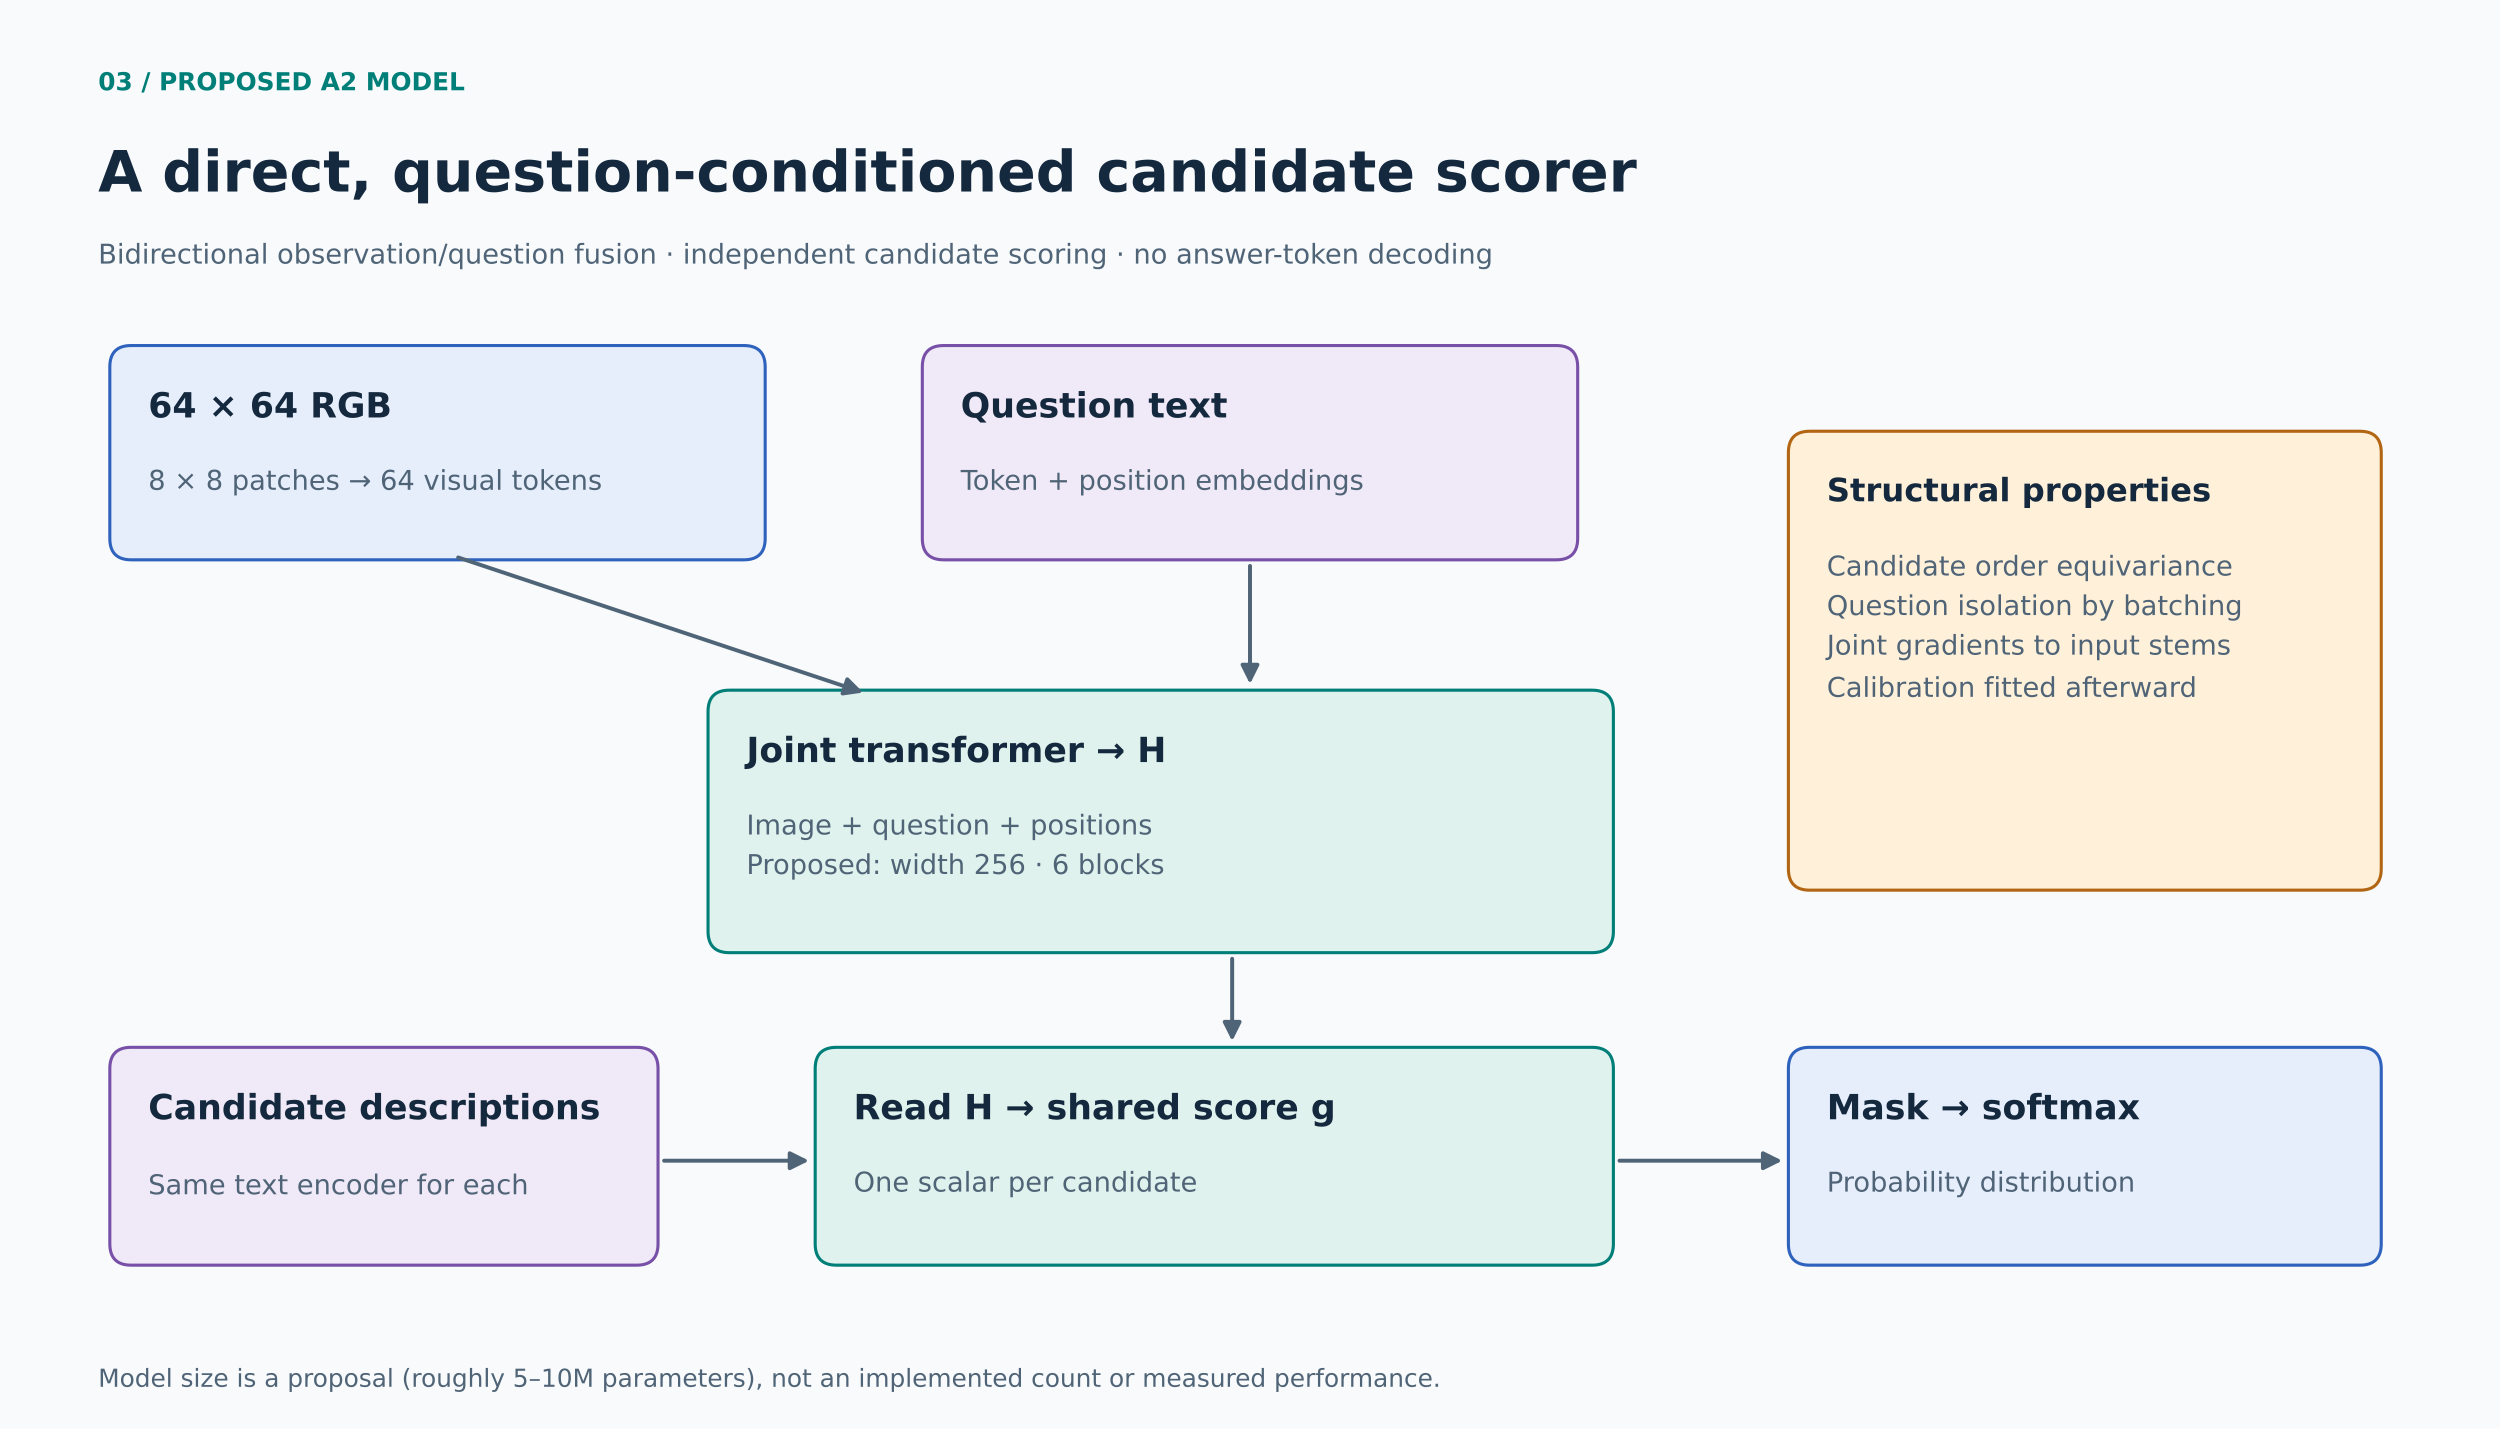
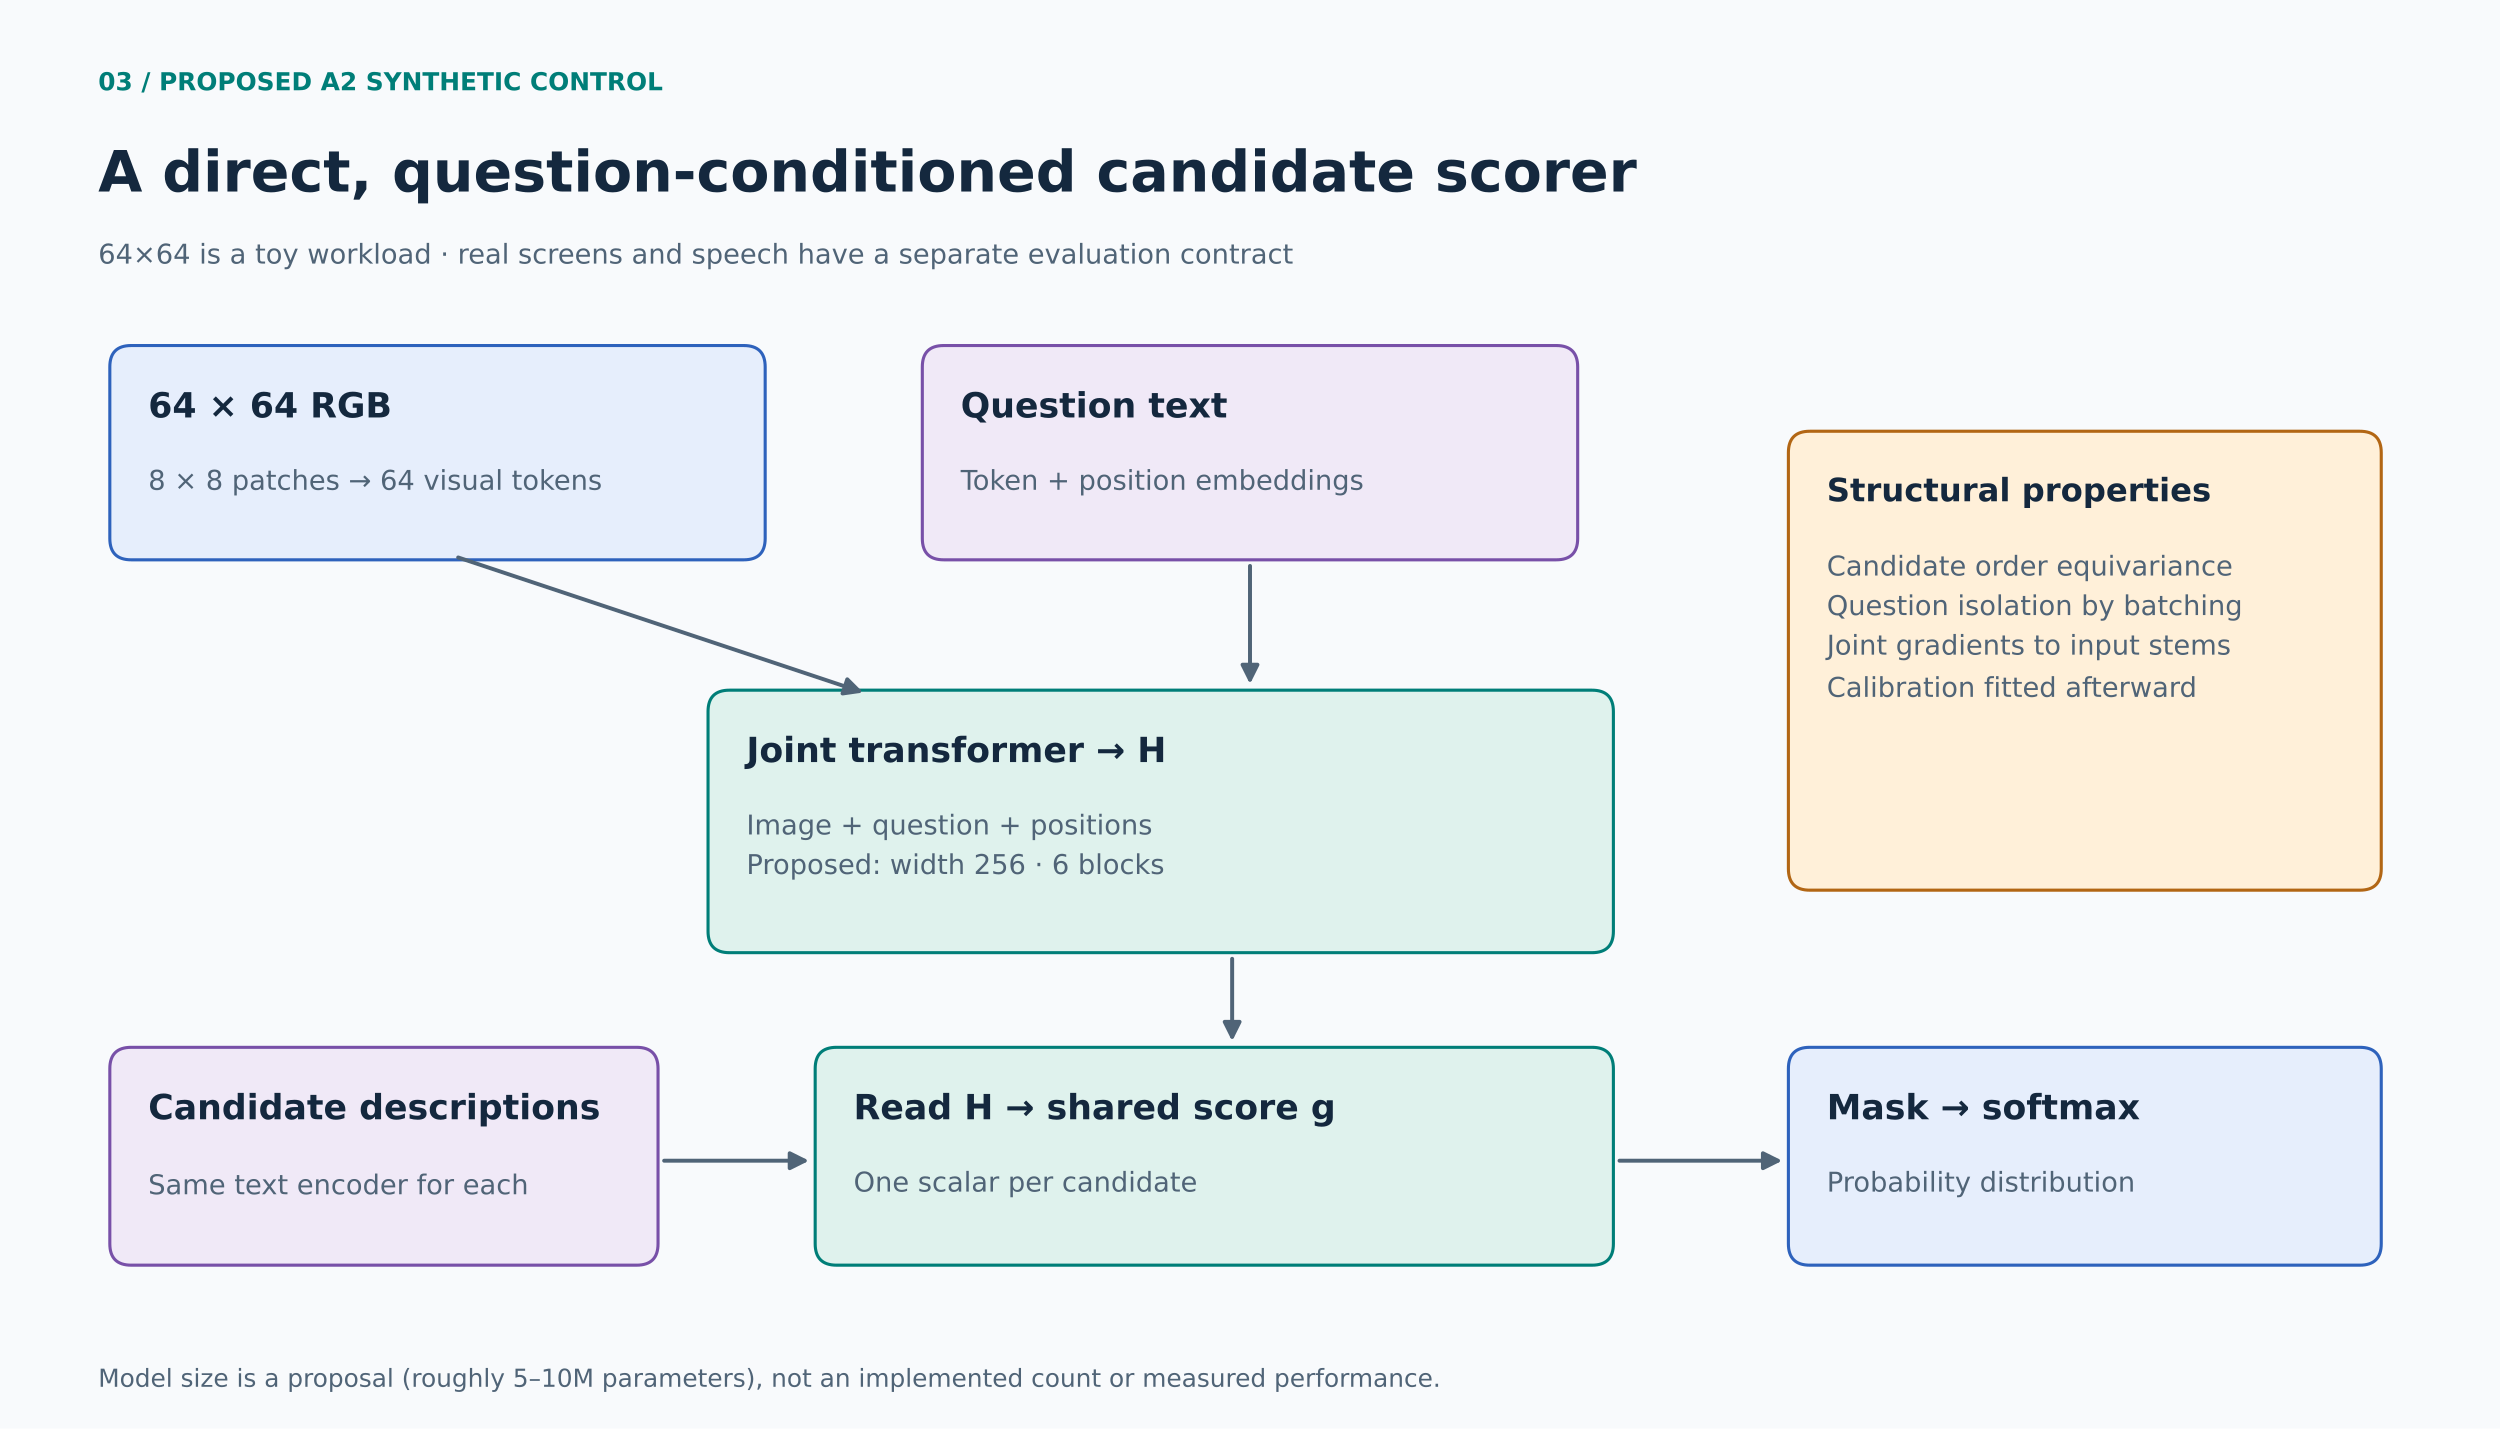
<svg xmlns="http://www.w3.org/2000/svg" width="1008pt" height="576pt" viewBox="0 0 1008 576" version="1.1">
  <defs>
    <style type="text/css">*{stroke-linejoin: round; stroke-linecap: butt}</style>
  </defs>
  <g id="figure_1">
    <g id="patch_1">
      <path d="M 0 576 L 1008 576 L 1008 0 L 0 0 z " style="fill: #f8fafc" />
    </g>
    <g id="axes_1">
      <g id="patch_2">
        <path d="M 52.92 225.72 L 299.88 225.72 Q 308.52 225.72 308.52 217.08 L 308.52 147.96 Q 308.52 139.32 299.88 139.32 L 52.92 139.32 Q 44.28 139.32 44.28 147.96 L 44.28 217.08 Q 44.28 225.72 52.92 225.72 z " clip-path="url(#p1691f1588b)" style="fill: #e6eefc; stroke: #2e62bc; stroke-width: 1.25; stroke-linejoin: miter" />
      </g>
      <g id="patch_3">
        <path d="M 380.52 225.72 L 627.48 225.72 Q 636.12 225.72 636.12 217.08 L 636.12 147.96 Q 636.12 139.32 627.48 139.32 L 380.52 139.32 Q 371.88 139.32 371.88 147.96 L 371.88 217.08 Q 371.88 225.72 380.52 225.72 z " clip-path="url(#p1691f1588b)" style="fill: #f0e9f7; stroke: #7850a8; stroke-width: 1.25; stroke-linejoin: miter" />
      </g>
      <g id="patch_4">
        <path d="M 294.12 384.12 L 641.88 384.12 Q 650.52 384.12 650.52 375.48 L 650.52 286.92 Q 650.52 278.28 641.88 278.28 L 294.12 278.28 Q 285.48 278.28 285.48 286.92 L 285.48 375.48 Q 285.48 384.12 294.12 384.12 z " clip-path="url(#p1691f1588b)" style="fill: #dff2ed; stroke: #007e78; stroke-width: 1.25; stroke-linejoin: miter" />
      </g>
      <g id="patch_5">
        <path d="M 184.743 224.781 Q 266.401 252 346.361 278.654 " clip-path="url(#p1691f1588b)" style="fill: none; stroke: #506477; stroke-width: 1.6; stroke-linecap: round" />
        <path d="M 341.618 273.91 L 346.361 278.654 L 339.721 279.603 z " clip-path="url(#p1691f1588b)" style="fill: #506477; stroke: #506477; stroke-width: 1.6; stroke-linecap: round" />
      </g>
      <g id="patch_6">
        <path d="M 504 228.203 Q 504 252.002 504 274.013 " clip-path="url(#p1691f1588b)" style="fill: none; stroke: #506477; stroke-width: 1.6; stroke-linecap: round" />
        <path d="M 507 268.013 L 504 274.013 L 501 268.013 z " clip-path="url(#p1691f1588b)" style="fill: #506477; stroke: #506477; stroke-width: 1.6; stroke-linecap: round" />
      </g>
      <g id="patch_7">
        <path d="M 52.92 510.12 L 256.68 510.12 Q 265.32 510.12 265.32 501.48 L 265.32 430.92 Q 265.32 422.28 256.68 422.28 L 52.92 422.28 Q 44.28 422.28 44.28 430.92 L 44.28 501.48 Q 44.28 510.12 52.92 510.12 z " clip-path="url(#p1691f1588b)" style="fill: #f0e9f7; stroke: #7850a8; stroke-width: 1.25; stroke-linejoin: miter" />
      </g>
      <g id="patch_8">
        <path d="M 337.32 510.12 L 641.88 510.12 Q 650.52 510.12 650.52 501.48 L 650.52 430.92 Q 650.52 422.28 641.88 422.28 L 337.32 422.28 Q 328.68 422.28 328.68 430.92 L 328.68 501.48 Q 328.68 510.12 337.32 510.12 z " clip-path="url(#p1691f1588b)" style="fill: #dff2ed; stroke: #007e78; stroke-width: 1.25; stroke-linejoin: miter" />
      </g>
      <g id="patch_9">
        <path d="M 729.72 510.12 L 951.48 510.12 Q 960.12 510.12 960.12 501.48 L 960.12 430.92 Q 960.12 422.28 951.48 422.28 L 729.72 422.28 Q 721.08 422.28 721.08 430.92 L 721.08 501.48 Q 721.08 510.12 729.72 510.12 z " clip-path="url(#p1691f1588b)" style="fill: #e6eefc; stroke: #2e62bc; stroke-width: 1.25; stroke-linejoin: miter" />
      </g>
      <g id="patch_10">
        <path d="M 267.797 468 Q 296.997 468 324.407 468 " clip-path="url(#p1691f1588b)" style="fill: none; stroke: #506477; stroke-width: 1.6; stroke-linecap: round" />
        <path d="M 318.407 465 L 324.407 468 L 318.407 471 z " clip-path="url(#p1691f1588b)" style="fill: #506477; stroke: #506477; stroke-width: 1.6; stroke-linecap: round" />
      </g>
      <g id="patch_11">
        <path d="M 496.8 386.602 Q 496.8 403.199 496.8 418.008 " clip-path="url(#p1691f1588b)" style="fill: none; stroke: #506477; stroke-width: 1.6; stroke-linecap: round" />
        <path d="M 499.8 412.008 L 496.8 418.008 L 493.8 412.008 z " clip-path="url(#p1691f1588b)" style="fill: #506477; stroke: #506477; stroke-width: 1.6; stroke-linecap: round" />
      </g>
      <g id="patch_12">
        <path d="M 652.997 468 Q 685.797 468 716.808 468 " clip-path="url(#p1691f1588b)" style="fill: none; stroke: #506477; stroke-width: 1.6; stroke-linecap: round" />
        <path d="M 710.808 465 L 716.808 468 L 710.808 471 z " clip-path="url(#p1691f1588b)" style="fill: #506477; stroke: #506477; stroke-width: 1.6; stroke-linecap: round" />
      </g>
      <g id="patch_13">
        <path d="M 729.72 358.92 L 951.48 358.92 Q 960.12 358.92 960.12 350.28 L 960.12 182.52 Q 960.12 173.88 951.48 173.88 L 729.72 173.88 Q 721.08 173.88 721.08 182.52 L 721.08 350.28 Q 721.08 358.92 729.72 358.92 z " clip-path="url(#p1691f1588b)" style="fill: #fff0d9; stroke: #b26614; stroke-width: 1.25; stroke-linejoin: miter" />
      </g>
      <g id="text_1">
-         <text style="font-weight: 700; font-size: 10px; font-family: 'DejaVu Sans'; text-anchor: start; fill: #007e78" x="39.6" y="36.398" transform="rotate(-0 39.6 36.39766)">03 / PROPOSED A2 MODEL</text>
+         <text style="font-weight: 700; font-size: 10px; font-family: 'DejaVu Sans'; text-anchor: start; fill: #007e78" x="39.6" y="36.398" transform="rotate(-0 39.6 36.39766)">03 / PROPOSED A2 SYNTHETIC CONTROL</text>
      </g>
      <g id="text_2">
        <text style="font-weight: 700; font-size: 23px; font-family: 'DejaVu Sans'; text-anchor: start; fill: #14283e" x="39.6" y="77.236" transform="rotate(-0 39.6 77.23641)">A direct, question-conditioned candidate scorer</text>
      </g>
      <g id="text_3">
-         <text style="font-size: 11px; font-family: 'DejaVu Sans'; text-anchor: start; fill: #506477" x="39.6" y="106.278" transform="rotate(-0 39.6 106.2783)">Bidirectional observation/question fusion · independent candidate scoring · no answer-token decoding</text>
+         <text style="font-size: 11px; font-family: 'DejaVu Sans'; text-anchor: start; fill: #506477" x="39.6" y="106.278" transform="rotate(-0 39.6 106.2783)">64×64 is a toy workload · real screens and speech have a separate evaluation contract</text>
      </g>
      <g id="text_4">
        <text style="font-weight: 700; font-size: 14px; font-family: 'DejaVu Sans'; text-anchor: start; fill: #14283e" x="59.76" y="168.317" transform="rotate(-0 59.76 168.3167)">64 × 64 RGB</text>
      </g>
      <g id="text_5">
        <text style="font-size: 11px; font-family: 'DejaVu Sans'; text-anchor: start; fill: #506477" x="59.76" y="197.49" transform="rotate(-0 59.76 197.4903)">8 × 8 patches → 64 visual tokens</text>
      </g>
      <g id="text_6">
        <text style="font-weight: 700; font-size: 14px; font-family: 'DejaVu Sans'; text-anchor: start; fill: #14283e" x="387.36" y="168.318" transform="rotate(-0 387.36 168.3178)">Question text</text>
      </g>
      <g id="text_7">
        <text style="font-size: 11px; font-family: 'DejaVu Sans'; text-anchor: start; fill: #506477" x="387.36" y="197.49" transform="rotate(-0 387.36 197.4903)">Token + position embeddings</text>
      </g>
      <g id="text_8">
        <text style="font-weight: 700; font-size: 14px; font-family: 'DejaVu Sans'; text-anchor: start; fill: #14283e" x="300.96" y="307.278" transform="rotate(-0 300.96 307.2778)">Joint transformer → H</text>
      </g>
      <g id="text_9">
        <text style="font-size: 11px; font-family: 'DejaVu Sans'; fill: #506477" transform="translate(300.96 336.4503)">Image + question + positions</text>
        <text style="font-size: 11px; font-family: 'DejaVu Sans'; fill: #506477" transform="translate(300.96 352.4003)">Proposed: width 256 · 6 blocks</text>
      </g>
      <g id="text_10">
        <text style="font-weight: 700; font-size: 14px; font-family: 'DejaVu Sans'; text-anchor: start; fill: #14283e" x="59.76" y="451.278" transform="rotate(-0 59.76 451.2778)">Candidate descriptions</text>
      </g>
      <g id="text_11">
        <text style="font-size: 11px; font-family: 'DejaVu Sans'; text-anchor: start; fill: #506477" x="59.76" y="481.516" transform="rotate(-0 59.76 481.5159)">Same text encoder for each</text>
      </g>
      <g id="text_12">
        <text style="font-weight: 700; font-size: 14px; font-family: 'DejaVu Sans'; text-anchor: start; fill: #14283e" x="344.16" y="451.278" transform="rotate(-0 344.16 451.2778)">Read H → shared score g</text>
      </g>
      <g id="text_13">
        <text style="font-size: 11px; font-family: 'DejaVu Sans'; text-anchor: start; fill: #506477" x="344.16" y="480.45" transform="rotate(-0 344.16 480.4503)">One scalar per candidate</text>
      </g>
      <g id="text_14">
        <text style="font-weight: 700; font-size: 14px; font-family: 'DejaVu Sans'; text-anchor: start; fill: #14283e" x="736.56" y="451.278" transform="rotate(-0 736.56 451.2778)">Mask → softmax</text>
      </g>
      <g id="text_15">
        <text style="font-size: 11px; font-family: 'DejaVu Sans'; text-anchor: start; fill: #506477" x="736.56" y="480.45" transform="rotate(-0 736.56 480.4503)">Probability distribution</text>
      </g>
      <g id="text_16">
        <text style="font-weight: 700; font-size: 13px; font-family: 'DejaVu Sans'; text-anchor: start; fill: #14283e" x="736.56" y="202.118" transform="rotate(-0 736.56 202.118)">Structural properties</text>
      </g>
      <g id="text_17">
        <text style="font-size: 11px; font-family: 'DejaVu Sans'; fill: #506477" transform="translate(736.56 232.0503)">Candidate order equivariance</text>
        <text style="font-size: 11px; font-family: 'DejaVu Sans'; fill: #506477" transform="translate(736.56 248.0003)">Question isolation by batching</text>
        <text style="font-size: 11px; font-family: 'DejaVu Sans'; fill: #506477" transform="translate(736.56 263.9503)">Joint gradients to input stems</text>
        <text style="font-size: 11px; font-family: 'DejaVu Sans'; fill: #506477" transform="translate(736.56 280.9659)">Calibration fitted afterward</text>
      </g>
      <g id="text_18">
        <text style="font-size: 10px; font-family: 'DejaVu Sans'; text-anchor: start; fill: #506477" x="39.6" y="559.158" transform="rotate(-0 39.6 559.158)">Model size is a proposal (roughly 5–10M parameters), not an implemented count or measured performance.</text>
      </g>
    </g>
  </g>
  <defs>
    <clipPath id="p1691f1588b">
      <rect x="0" y="0" width="1008" height="576" />
    </clipPath>
  </defs>
</svg>
